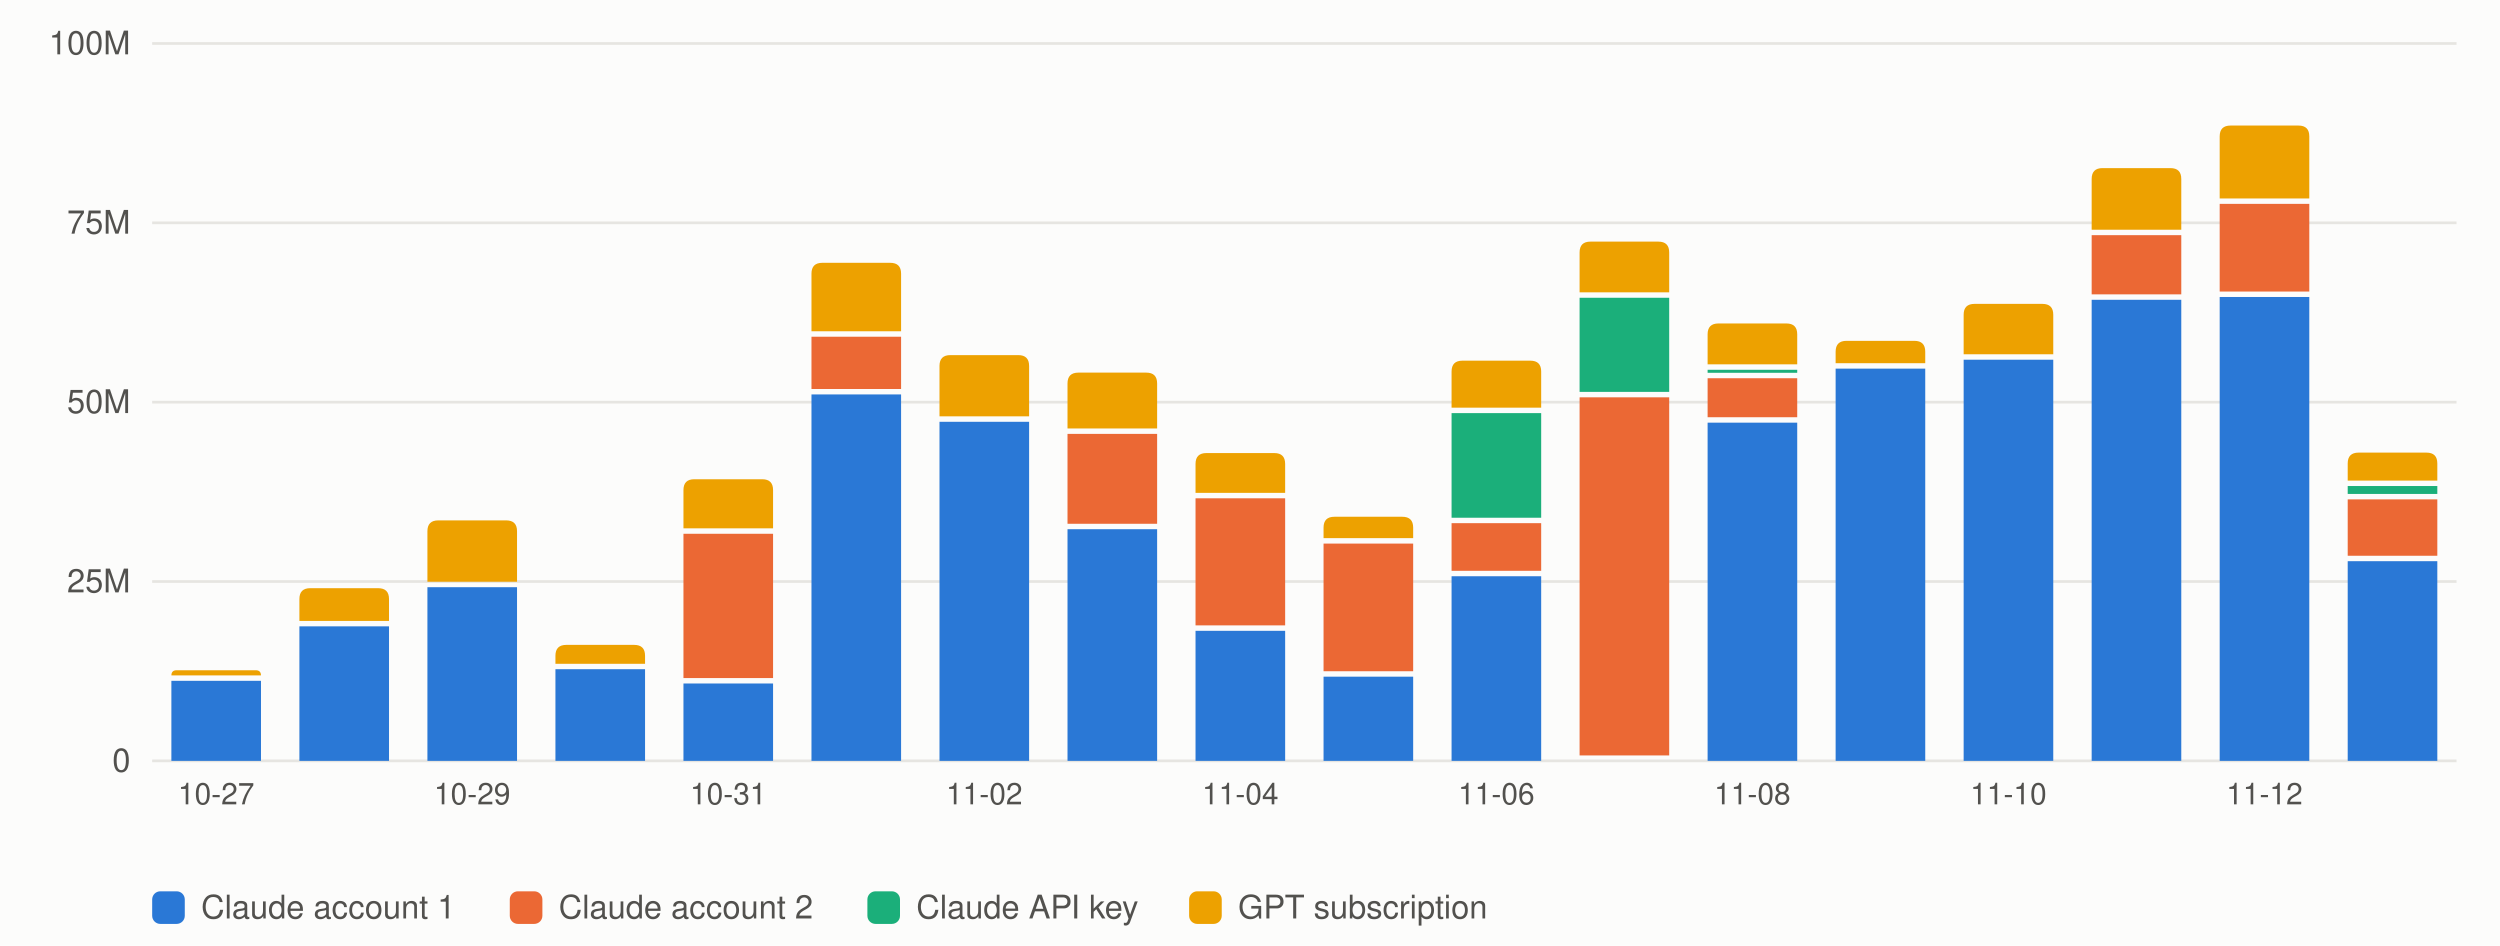
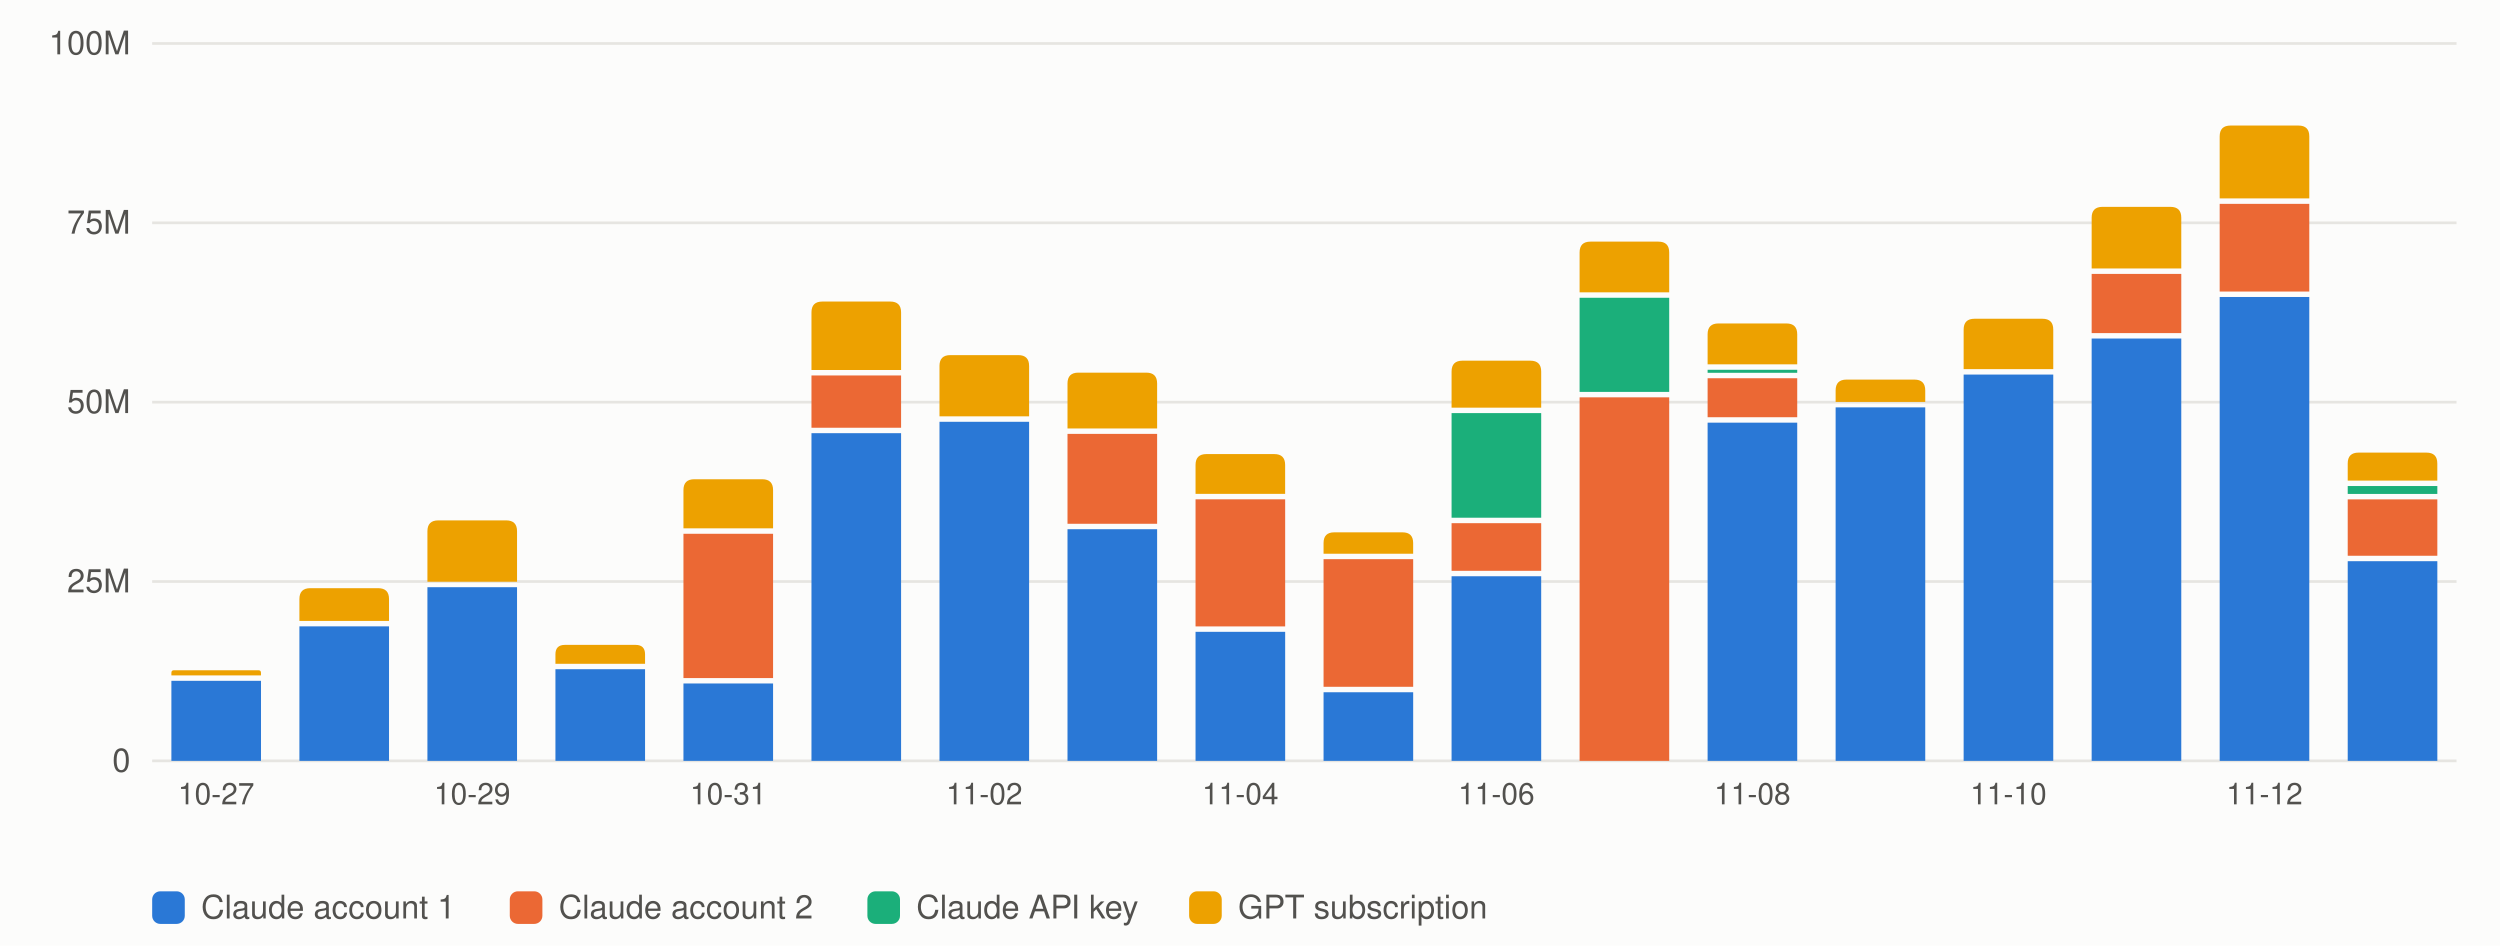
- <svg xmlns="http://www.w3.org/2000/svg" viewBox="0 0 920 348" role="img" width="920" height="348" font-family="-apple-system, Segoe UI, Helvetica, Arial, sans-serif">
+ <svg xmlns="http://www.w3.org/2000/svg" viewBox="0 0 920 348" width="920" height="348" role="img" aria-label="Tokens per day by account (measured)" font-family="-apple-system, Segoe UI, Helvetica, Arial, sans-serif">
  <rect width="920" height="348" fill="#fcfcfb" />
  <line x1="56" x2="904" y1="280" y2="280" stroke="#e6e5e1" stroke-width="1" />
  <text x="48" y="284" text-anchor="end" font-size="12" fill="#52514e">0</text>
  <line x1="56" x2="904" y1="214" y2="214" stroke="#e6e5e1" stroke-width="1" />
  <text x="48" y="218" text-anchor="end" font-size="12" fill="#52514e">25M</text>
  <line x1="56" x2="904" y1="148" y2="148" stroke="#e6e5e1" stroke-width="1" />
  <text x="48" y="152" text-anchor="end" font-size="12" fill="#52514e">50M</text>
  <line x1="56" x2="904" y1="82" y2="82" stroke="#e6e5e1" stroke-width="1" />
  <text x="48" y="86" text-anchor="end" font-size="12" fill="#52514e">75M</text>
  <line x1="56" x2="904" y1="16" y2="16" stroke="#e6e5e1" stroke-width="1" />
  <text x="48" y="20" text-anchor="end" font-size="12" fill="#52514e">100M</text>
  <g>
-     <rect x="63.067" y="250.542" width="32.978" height="29.458" fill="#2a78d6" />
-     <path d="M63.067,248.542 V248.594 Q63.067,246.646 65.015,246.646 H94.097 Q96.044,246.646 96.044,248.594 V248.542 Z" fill="#eda100" />
-   </g>
-   <text x="79.556" y="296" text-anchor="middle" font-size="11" fill="#52514e">10-27</text>
-   <g>
-     <rect x="110.178" y="230.497" width="32.978" height="49.503" fill="#2a78d6" />
-     <path d="M110.178,228.497 V220.452 Q110.178,216.452 114.178,216.452 H139.156 Q143.156,216.452 143.156,220.452 V228.497 Z" fill="#eda100" />
+     <rect x="63.07" y="250.54" width="32.98" height="29.46" fill="#2a78d6" />
+     <path d="M63.07,248.54 V247.59 Q63.07,246.65 64.01,246.65 H95.1 Q96.04,246.65 96.04,247.59 V248.54 Z" fill="#eda100" />
  </g>
  <g>
-     <rect x="157.289" y="216.089" width="32.978" height="63.911" fill="#2a78d6" />
-     <path d="M157.289,214.089 V195.5 Q157.289,191.5 161.289,191.5 H186.267 Q190.267,191.5 190.267,195.5 V214.089 Z" fill="#eda100" />
-   </g>
-   <text x="173.778" y="296" text-anchor="middle" font-size="11" fill="#52514e">10-29</text>
-   <g>
-     <rect x="204.4" y="246.267" width="32.978" height="33.733" fill="#2a78d6" />
-     <path d="M204.4,244.267 V241.318 Q204.4,237.318 208.4,237.318 H233.378 Q237.378,237.318 237.378,241.318 V244.267 Z" fill="#eda100" />
+     <rect x="110.18" y="230.5" width="32.98" height="49.5" fill="#2a78d6" />
+     <path d="M110.18,228.5 V220.45 Q110.18,216.45 114.18,216.45 H139.16 Q143.16,216.45 143.16,220.45 V228.5 Z" fill="#eda100" />
  </g>
  <g>
-     <rect x="251.511" y="251.524" width="32.978" height="28.476" fill="#2a78d6" />
-     <rect x="251.511" y="196.429" width="32.978" height="53.096" fill="#eb6834" />
-     <path d="M251.511,194.429 V180.359 Q251.511,176.359 255.511,176.359 H280.489 Q284.489,176.359 284.489,180.359 V194.429 Z" fill="#eda100" />
-   </g>
-   <text x="268" y="296" text-anchor="middle" font-size="11" fill="#52514e">10-31</text>
-   <g>
-     <rect x="298.622" y="145.15" width="32.978" height="134.85" fill="#2a78d6" />
-     <rect x="298.622" y="123.914" width="32.978" height="19.236" fill="#eb6834" />
-     <path d="M298.622,121.914 V100.714 Q298.622,96.714 302.622,96.714 H327.6 Q331.6,96.714 331.6,100.714 V121.914 Z" fill="#eda100" />
+     <rect x="157.29" y="216.09" width="32.98" height="63.91" fill="#2a78d6" />
+     <path d="M157.29,214.09 V195.5 Q157.29,191.5 161.29,191.5 H186.27 Q190.27,191.5 190.27,195.5 V214.09 Z" fill="#eda100" />
  </g>
  <g>
-     <rect x="345.733" y="155.221" width="32.978" height="124.779" fill="#2a78d6" />
-     <path d="M345.733,153.221 V134.68 Q345.733,130.68 349.733,130.68 H374.711 Q378.711,130.68 378.711,134.68 V153.221 Z" fill="#eda100" />
-   </g>
-   <text x="362.222" y="296" text-anchor="middle" font-size="11" fill="#52514e">11-02</text>
-   <g>
-     <rect x="392.844" y="194.748" width="32.978" height="85.252" fill="#2a78d6" />
-     <rect x="392.844" y="159.672" width="32.978" height="33.077" fill="#eb6834" />
-     <path d="M392.844,157.672 V141.125 Q392.844,137.125 396.844,137.125 H421.822 Q425.822,137.125 425.822,141.125 V157.672 Z" fill="#eda100" />
+     <rect x="204.4" y="246.27" width="32.98" height="33.73" fill="#2a78d6" />
+     <path d="M204.4,244.27 V240.79 Q204.4,237.32 207.87,237.32 H233.9 Q237.38,237.32 237.38,240.79 V244.27 Z" fill="#eda100" />
  </g>
  <g>
-     <rect x="439.956" y="232.141" width="32.978" height="47.859" fill="#2a78d6" />
-     <rect x="439.956" y="183.375" width="32.978" height="46.765" fill="#eb6834" />
-     <path d="M439.956,181.375 V170.727 Q439.956,166.727 443.956,166.727 H468.933 Q472.933,166.727 472.933,170.727 V181.375 Z" fill="#eda100" />
-   </g>
-   <text x="456.444" y="296" text-anchor="middle" font-size="11" fill="#52514e">11-04</text>
-   <g>
-     <rect x="487.067" y="249.015" width="32.978" height="30.985" fill="#2a78d6" />
-     <rect x="487.067" y="200.04" width="32.978" height="46.974" fill="#eb6834" />
-     <path d="M487.067,198.04 V194.167 Q487.067,190.167 491.067,190.167 H516.044 Q520.044,190.167 520.044,194.167 V198.04 Z" fill="#eda100" />
+     <rect x="251.51" y="251.52" width="32.98" height="28.48" fill="#2a78d6" />
+     <rect x="251.51" y="196.43" width="32.98" height="53.1" fill="#eb6834" />
+     <path d="M251.51,194.43 V180.36 Q251.51,176.36 255.51,176.36 H280.49 Q284.49,176.36 284.49,180.36 V194.43 Z" fill="#eda100" />
  </g>
  <g>
-     <rect x="534.178" y="212.058" width="32.978" height="67.942" fill="#2a78d6" />
-     <rect x="534.178" y="192.527" width="32.978" height="17.531" fill="#eb6834" />
-     <rect x="534.178" y="152.025" width="32.978" height="38.502" fill="#1baf7a" />
-     <path d="M534.178,150.025 V136.727 Q534.178,132.727 538.178,132.727 H563.156 Q567.156,132.727 567.156,136.727 V150.025 Z" fill="#eda100" />
-   </g>
-   <text x="550.667" y="296" text-anchor="middle" font-size="11" fill="#52514e">11-06</text>
-   <g>
-     <rect x="581.289" y="146.215" width="32.978" height="131.785" fill="#eb6834" />
-     <rect x="581.289" y="109.579" width="32.978" height="34.636" fill="#1baf7a" />
-     <path d="M581.289,107.579 V92.916 Q581.289,88.916 585.289,88.916 H610.267 Q614.267,88.916 614.267,92.916 V107.579 Z" fill="#eda100" />
+     <rect x="298.62" y="159.41" width="32.98" height="120.59" fill="#2a78d6" />
+     <rect x="298.62" y="138.17" width="32.98" height="19.24" fill="#eb6834" />
+     <path d="M298.62,136.17 V114.97 Q298.62,110.97 302.62,110.97 H327.6 Q331.6,110.97 331.6,114.97 V136.17 Z" fill="#eda100" />
  </g>
  <g>
-     <rect x="628.4" y="155.54" width="32.978" height="124.46" fill="#2a78d6" />
-     <rect x="628.4" y="139.189" width="32.978" height="14.352" fill="#eb6834" />
-     <rect x="628.4" y="136.08" width="32.978" height="1.109" fill="#1baf7a" />
-     <path d="M628.4,134.08 V123.034 Q628.4,119.034 632.4,119.034 H657.378 Q661.378,119.034 661.378,123.034 V134.08 Z" fill="#eda100" />
-   </g>
-   <text x="644.889" y="296" text-anchor="middle" font-size="11" fill="#52514e">11-08</text>
-   <g>
-     <rect x="675.511" y="135.656" width="32.978" height="144.344" fill="#2a78d6" />
-     <path d="M675.511,133.656 V129.429 Q675.511,125.429 679.511,125.429 H704.489 Q708.489,125.429 708.489,129.429 V133.656 Z" fill="#eda100" />
+     <rect x="345.73" y="155.22" width="32.98" height="124.78" fill="#2a78d6" />
+     <path d="M345.73,153.22 V134.68 Q345.73,130.68 349.73,130.68 H374.71 Q378.71,130.68 378.71,134.68 V153.22 Z" fill="#eda100" />
  </g>
  <g>
-     <rect x="722.622" y="132.374" width="32.978" height="147.626" fill="#2a78d6" />
-     <path d="M722.622,130.374 V115.828 Q722.622,111.828 726.622,111.828 H751.6 Q755.6,111.828 755.6,115.828 V130.374 Z" fill="#eda100" />
-   </g>
-   <text x="739.111" y="296" text-anchor="middle" font-size="11" fill="#52514e">11-10</text>
-   <g>
-     <rect x="769.733" y="110.323" width="32.978" height="169.677" fill="#2a78d6" />
-     <rect x="769.733" y="86.543" width="32.978" height="21.78" fill="#eb6834" />
-     <path d="M769.733,84.543 V65.863 Q769.733,61.863 773.733,61.863 H798.711 Q802.711,61.863 802.711,65.863 V84.543 Z" fill="#eda100" />
+     <rect x="392.84" y="194.75" width="32.98" height="85.25" fill="#2a78d6" />
+     <rect x="392.84" y="159.67" width="32.98" height="33.08" fill="#eb6834" />
+     <path d="M392.84,157.67 V141.13 Q392.84,137.13 396.84,137.13 H421.82 Q425.82,137.13 425.82,141.13 V157.67 Z" fill="#eda100" />
  </g>
  <g>
-     <rect x="816.844" y="109.291" width="32.978" height="170.709" fill="#2a78d6" />
-     <rect x="816.844" y="75.023" width="32.978" height="32.268" fill="#eb6834" />
-     <path d="M816.844,73.023 V50.202 Q816.844,46.202 820.844,46.202 H845.822 Q849.822,46.202 849.822,50.202 V73.023 Z" fill="#eda100" />
-   </g>
-   <text x="833.333" y="296" text-anchor="middle" font-size="11" fill="#52514e">11-12</text>
-   <g>
-     <rect x="863.956" y="206.519" width="32.978" height="73.481" fill="#2a78d6" />
-     <rect x="863.956" y="183.772" width="32.978" height="20.747" fill="#eb6834" />
-     <rect x="863.956" y="178.857" width="32.978" height="2.915" fill="#1baf7a" />
-     <path d="M863.956,176.857 V170.562 Q863.956,166.562 867.956,166.562 H892.933 Q896.933,166.562 896.933,170.562 V176.857 Z" fill="#eda100" />
+     <rect x="439.96" y="232.51" width="32.98" height="47.49" fill="#2a78d6" />
+     <rect x="439.96" y="183.75" width="32.98" height="46.77" fill="#eb6834" />
+     <path d="M439.96,181.75 V171.1 Q439.96,167.1 443.96,167.1 H468.93 Q472.93,167.1 472.93,171.1 V181.75 Z" fill="#eda100" />
  </g>
  <g>
-     <rect x="56" y="328" width="12" height="12" rx="3" fill="rgb(42, 120, 214)" />
+     <rect x="487.07" y="254.75" width="32.98" height="25.25" fill="#2a78d6" />
+     <rect x="487.07" y="205.77" width="32.98" height="46.97" fill="#eb6834" />
+     <path d="M487.07,203.77 V199.83 Q487.07,195.9 491,195.9 H516.11 Q520.04,195.9 520.04,199.83 V203.77 Z" fill="#eda100" />
+   </g>
+   <g>
+     <rect x="534.18" y="212.06" width="32.98" height="67.94" fill="#2a78d6" />
+     <rect x="534.18" y="192.53" width="32.98" height="17.53" fill="#eb6834" />
+     <rect x="534.18" y="152.02" width="32.98" height="38.5" fill="#1baf7a" />
+     <path d="M534.18,150.02 V136.73 Q534.18,132.73 538.18,132.73 H563.16 Q567.16,132.73 567.16,136.73 V150.02 Z" fill="#eda100" />
+   </g>
+   <g>
+     <rect x="581.29" y="146.22" width="32.98" height="133.78" fill="#eb6834" />
+     <rect x="581.29" y="109.58" width="32.98" height="34.64" fill="#1baf7a" />
+     <path d="M581.29,107.58 V92.92 Q581.29,88.92 585.29,88.92 H610.27 Q614.27,88.92 614.27,92.92 V107.58 Z" fill="#eda100" />
+   </g>
+   <g>
+     <rect x="628.4" y="155.54" width="32.98" height="124.46" fill="#2a78d6" />
+     <rect x="628.4" y="139.19" width="32.98" height="14.35" fill="#eb6834" />
+     <rect x="628.4" y="136.08" width="32.98" height="1.11" fill="#1baf7a" />
+     <path d="M628.4,134.08 V123.03 Q628.4,119.03 632.4,119.03 H657.38 Q661.38,119.03 661.38,123.03 V134.08 Z" fill="#eda100" />
+   </g>
+   <g>
+     <rect x="675.51" y="149.91" width="32.98" height="130.09" fill="#2a78d6" />
+     <path d="M675.51,147.91 V143.69 Q675.51,139.69 679.51,139.69 H704.49 Q708.49,139.69 708.49,143.69 V147.91 Z" fill="#eda100" />
+   </g>
+   <g>
+     <rect x="722.62" y="137.84" width="32.98" height="142.16" fill="#2a78d6" />
+     <path d="M722.62,135.84 V121.3 Q722.62,117.3 726.62,117.3 H751.6 Q755.6,117.3 755.6,121.3 V135.84 Z" fill="#eda100" />
+   </g>
+   <g>
+     <rect x="769.73" y="124.58" width="32.98" height="155.42" fill="#2a78d6" />
+     <rect x="769.73" y="100.8" width="32.98" height="21.78" fill="#eb6834" />
+     <path d="M769.73,98.8 V80.12 Q769.73,76.12 773.73,76.12 H798.71 Q802.71,76.12 802.71,80.12 V98.8 Z" fill="#eda100" />
+   </g>
+   <g>
+     <rect x="816.84" y="109.29" width="32.98" height="170.71" fill="#2a78d6" />
+     <rect x="816.84" y="75.02" width="32.98" height="32.27" fill="#eb6834" />
+     <path d="M816.84,73.02 V50.2 Q816.84,46.2 820.84,46.2 H845.82 Q849.82,46.2 849.82,50.2 V73.02 Z" fill="#eda100" />
+   </g>
+   <g>
+     <rect x="863.96" y="206.52" width="32.98" height="73.48" fill="#2a78d6" />
+     <rect x="863.96" y="183.77" width="32.98" height="20.75" fill="#eb6834" />
+     <rect x="863.96" y="178.86" width="32.98" height="2.91" fill="#1baf7a" />
+     <path d="M863.96,176.86 V170.56 Q863.96,166.56 867.96,166.56 H892.93 Q896.93,166.56 896.93,170.56 V176.86 Z" fill="#eda100" />
+   </g>
+   <text x="79.56" y="296" text-anchor="middle" font-size="11" fill="#52514e">10-27</text>
+   <text x="173.78" y="296" text-anchor="middle" font-size="11" fill="#52514e">10-29</text>
+   <text x="268" y="296" text-anchor="middle" font-size="11" fill="#52514e">10-31</text>
+   <text x="362.22" y="296" text-anchor="middle" font-size="11" fill="#52514e">11-02</text>
+   <text x="456.44" y="296" text-anchor="middle" font-size="11" fill="#52514e">11-04</text>
+   <text x="550.67" y="296" text-anchor="middle" font-size="11" fill="#52514e">11-06</text>
+   <text x="644.89" y="296" text-anchor="middle" font-size="11" fill="#52514e">11-08</text>
+   <text x="739.11" y="296" text-anchor="middle" font-size="11" fill="#52514e">11-10</text>
+   <text x="833.33" y="296" text-anchor="middle" font-size="11" fill="#52514e">11-12</text>
+   <g>
+     <rect x="56" y="328" width="12" height="12" rx="3" fill="#2a78d6" />
    <text x="74" y="338" font-size="12" fill="#52514e">Claude account 1</text>
  </g>
  <g>
-     <rect x="187.6" y="328" width="12" height="12" rx="3" fill="rgb(235, 104, 52)" />
+     <rect x="187.6" y="328" width="12" height="12" rx="3" fill="#eb6834" />
    <text x="205.6" y="338" font-size="12" fill="#52514e">Claude account 2</text>
  </g>
  <g>
-     <rect x="319.2" y="328" width="12" height="12" rx="3" fill="rgb(27, 175, 122)" />
+     <rect x="319.2" y="328" width="12" height="12" rx="3" fill="#1baf7a" />
    <text x="337.2" y="338" font-size="12" fill="#52514e">Claude API key</text>
  </g>
  <g>
-     <rect x="437.6" y="328" width="12" height="12" rx="3" fill="rgb(237, 161, 0)" />
+     <rect x="437.6" y="328" width="12" height="12" rx="3" fill="#eda100" />
    <text x="455.6" y="338" font-size="12" fill="#52514e">GPT subscription</text>
  </g>
</svg>
